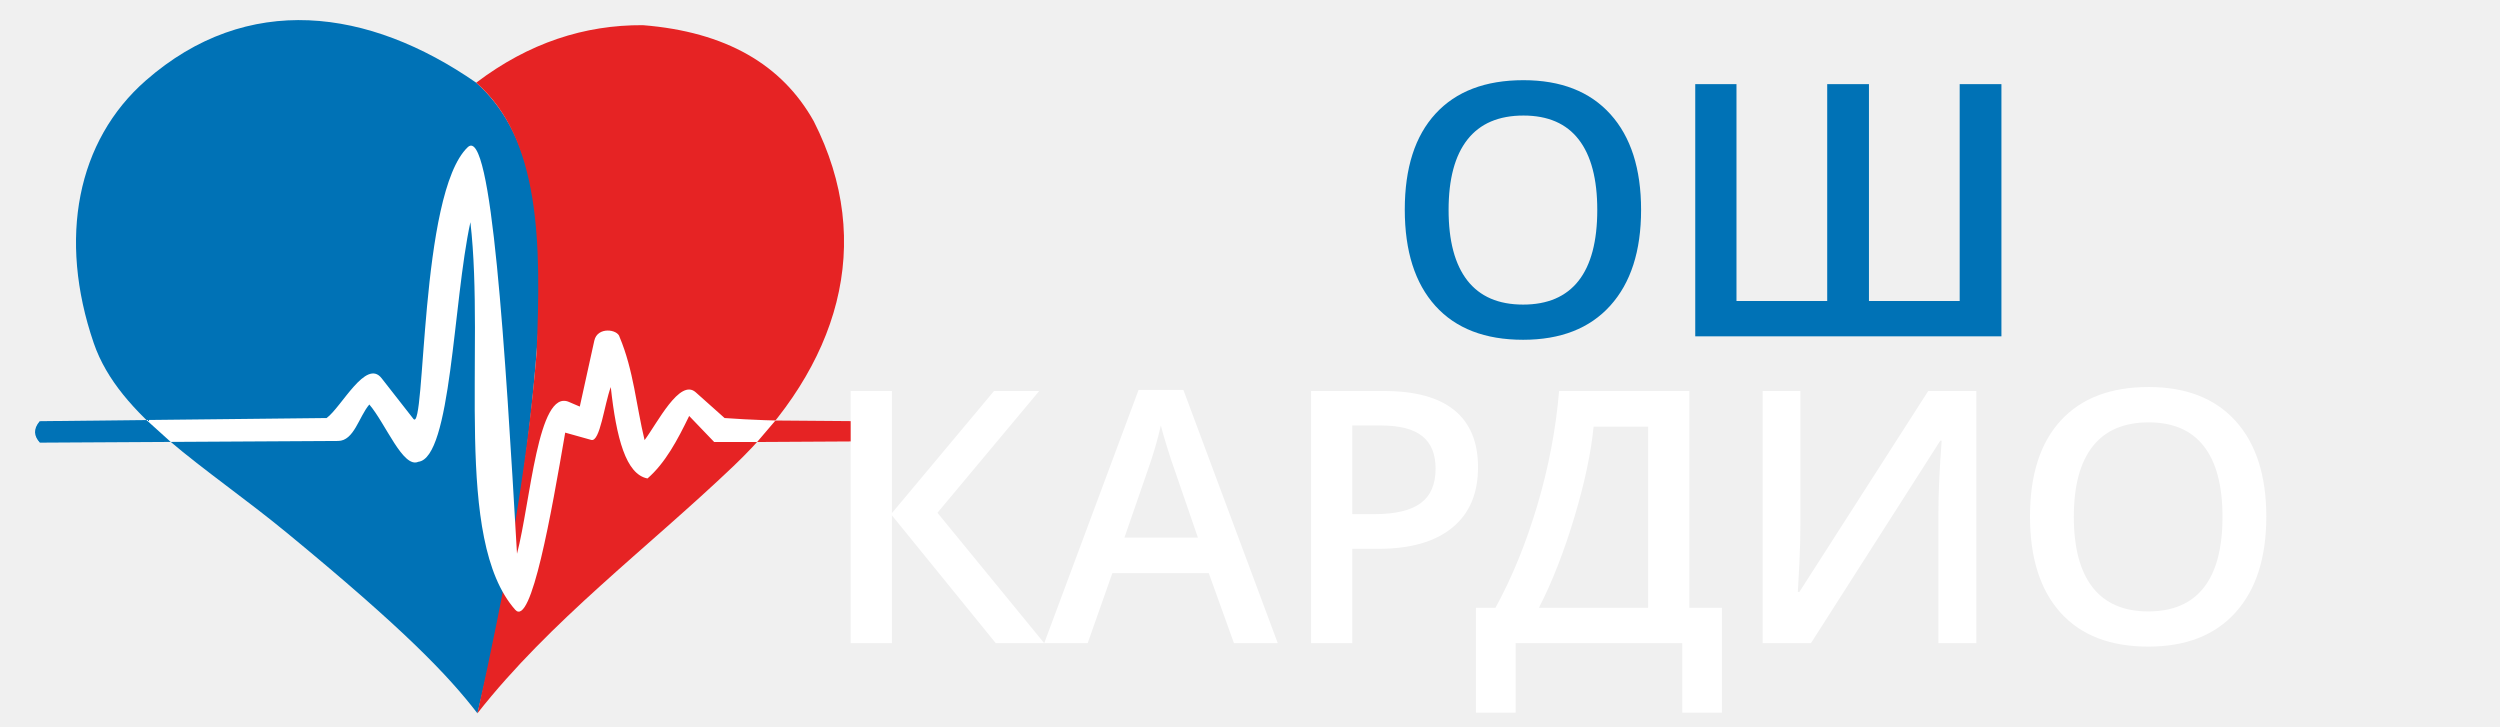
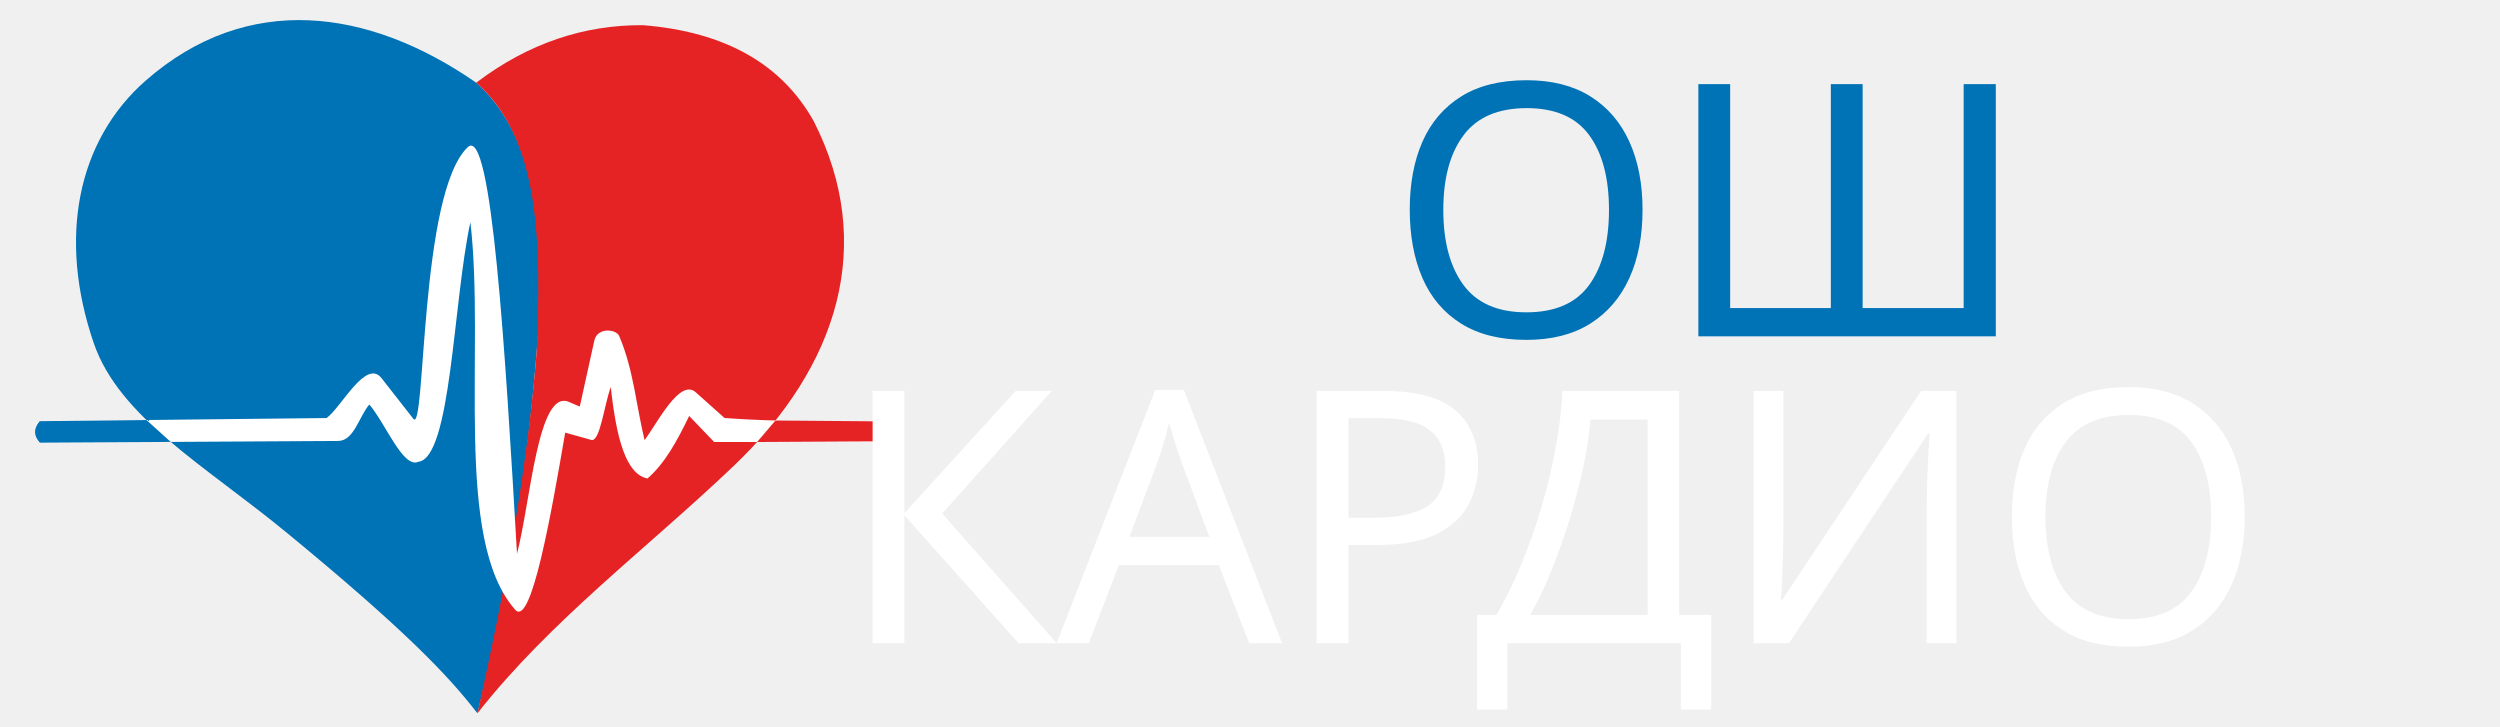
<svg xmlns="http://www.w3.org/2000/svg" version="1.1" id="svg3525" viewBox="0 0 2300 668" height="668" width="2300">
  <defs id="defs3527">
    <clipPath id="clipPath3445" clipPathUnits="userSpaceOnUse">
      <path id="path3447" d="m 0,1000 2000,0 L 2000,0 0,0 0,1000 Z" />
    </clipPath>
  </defs>
  <g transform="translate(0,-384.3623)" id="layer1">
    <g id="g3441" transform="matrix(0.8265539,0,0,-0.8265539,25.86538,1122.104)">
      <g clip-path="url(#clipPath3445)" id="g3443">
        <g transform="translate(131.0359,802.9832)" id="g3449">
          <path id="path3451" style="fill:#0072b6;fill-opacity:1;fill-rule:evenodd;stroke:none" d="m 0,0 c 113.001,98.917 247.989,80.524 367.714,-2.472 58.575,-51.826 77.861,-144.562 69.6,-267.845 -8.063,-120.326 -26.201,-264.304 -68.25,-434.06 -32.784,42.479 -81.063,93.096 -211.927,200.767 -90.899,74.789 -186.666,128.326 -215.132,211.316 C -97.983,-175.714 -76.529,-66.991 0,0" />
        </g>
        <g transform="translate(498.7503,800.5115)" id="g3453">
          <path id="path3455" style="fill:#e62324;fill-opacity:1;fill-rule:evenodd;stroke:none" d="M 0,0 C 58.644,44.447 120.669,64.387 185.494,64.02 277.935,56.629 340.446,20.118 375.71,-42.905 445.132,-179.532 403.432,-315.233 286.467,-426.69 189.336,-519.247 82.858,-598.327 1.349,-701.905 31.458,-567.33 56.425,-433.296 67.179,-300.766 72.426,-179.365 71.665,-62.561 0,0" />
        </g>
        <g transform="translate(12.2074,423.7703)" id="g3457">
          <path id="path3459" style="fill:#ffffff;fill-opacity:1;fill-rule:evenodd;stroke:none" d="m 0,0 320.049,3.479 c 16.645,12.294 43.819,66.53 61.162,44.357 L 416.583,2.611 c 13.93,-17.809 6.539,250.985 60.533,302.333 26.575,25.272 41.784,-226.849 54.833,-452.537 15.177,58.088 23.253,183.809 57.706,169.045 l 12.176,-5.218 16.17,73.411 c 3.492,15.852 26.221,12.688 28.121,4.056 15.651,-37.108 18.553,-76.533 27.83,-114.8 14.226,19.016 39.152,69.085 56.877,53.28 L 763.015,3.479 C 822.177,-0.798 877.749,0 933.889,0.291 c 8.887,0.047 8.309,-23.483 -0.58,-23.483 l -181.89,0 -27.83,28.99 c -12.905,-26.6 -26.49,-52.296 -46.384,-69.576 -23.991,4.581 -34.659,44.63 -40.878,101.752 -7.247,-19.616 -11.988,-61.577 -21.74,-58.847 -9.664,2.706 -19.328,5.412 -28.99,8.117 -15.396,-89.621 -37.771,-217.378 -55.661,-197.131 -69.183,78.299 -33.242,287.58 -49.863,431.37 C 460.746,132.58 458.805,-40.929 422.093,-45.224 405.085,-52.94 385.759,-2.705 367.592,18.553 355.996,5.025 350.622,-21.932 332.804,-22.032 L 0.186,-23.921 C -3.957,-19.873 -8.036,-10.44 0,0" />
        </g>
        <g transform="translate(12.8504,423.7544)" id="g3461">
          <path id="path3463" style="fill:#0072b6;fill-opacity:1;fill-rule:evenodd;stroke:none" d="m 0,0 118.87,1.292 26.999,-24.386 C 97.308,-23.37 48.747,-23.645 0.186,-23.921 -6.44,-16.652 -7.377,-8.772 0,0" />
        </g>
        <g transform="translate(831.8276,424.4991)" id="g3465">
          <path id="path3467" style="fill:#e62324;fill-opacity:1;fill-rule:evenodd;stroke:none" d="m 0,0 116.994,-0.933 c 6.658,-7.311 6.234,-14.727 -0.062,-22.231 L -20.423,-23.937 0,0 Z" />
        </g>
      </g>
    </g>
-     <text id="text3567" y="693.791" x="1608.966" style="font-style:normal;font-variant:normal;font-weight:normal;font-stretch:normal;font-size:40px;line-height:94%;font-family:Ubuntu;-inkscape-font-specification:'Ubuntu, Normal';text-align:start;letter-spacing:0px;word-spacing:0px;writing-mode:lr-tb;text-anchor:start;fill:#e62324;fill-opacity:1;stroke:none;stroke-width:1px;stroke-linecap:butt;stroke-linejoin:miter;stroke-opacity:1" xml:space="preserve">
-       <tspan style="font-style:normal;font-variant:normal;font-weight:600;font-stretch:normal;font-size:325px;line-height:94%;font-family:'Open Sans';-inkscape-font-specification:'Open Sans Semi-Bold';text-align:center;writing-mode:lr-tb;text-anchor:middle;fill:#0072b6;fill-opacity:1" y="693.791" x="1608.966" id="tspan3569">ОШ</tspan>
-       <tspan style="font-style:normal;font-variant:normal;font-weight:600;font-stretch:normal;font-size:287.5px;line-height:94%;font-family:'Open Sans';-inkscape-font-specification:'Open Sans Semi-Bold';text-align:center;writing-mode:lr-tb;text-anchor:middle;fill:#e62324;fill-opacity:1" id="tspan3571" y="999.291" x="1608.966" />
+     <text id="text3567" y="693.791" x="1608.966" style="font-style:normal;font-variant:normal;font-weight:normal;font-stretch:normal;font-size:40px;line-height:94%;font-family:Ubuntu;-inkscape-font-specification:'Ubuntu, Normal';text-align:start;letter-spacing:0px;word-spacing:0px;writing-mode:lr-tb;text-anchor:start;fill:#0072b6;fill-opacity:1;stroke:none;stroke-width:1px;stroke-linecap:butt;stroke-linejoin:miter;stroke-opacity:1;" xml:space="preserve">
+       <tspan style="font-style:normal;font-variant:normal;font-weight:normal;font-stretch:normal;font-size:325px;line-height:94%;font-family:sans-serif;-inkscape-font-specification:sans-serif;text-align:center;writing-mode:lr-tb;text-anchor:middle;fill:#0072b6;fill-opacity:1;" y="693.791" x="1608.966" id="tspan3569">ОШ</tspan>
+       <tspan style="font-style:normal;font-variant:normal;font-weight:normal;font-stretch:normal;font-size:287.5px;line-height:94%;font-family:sans-serif;-inkscape-font-specification:sans-serif;text-align:center;writing-mode:lr-tb;text-anchor:middle;fill:#0072b6;fill-opacity:1;" id="tspan3571" y="999.291" x="1608.966" />
    </text>
-     <text id="text3579" y="976.076" x="1606.856" style="font-style:normal;font-variant:normal;font-weight:normal;font-stretch:normal;font-size:275px;line-height:125%;font-family:Ubuntu;-inkscape-font-specification:'Ubuntu, Normal';text-align:start;letter-spacing:0px;word-spacing:0px;writing-mode:lr-tb;text-anchor:start;fill:#ffffff;fill-opacity:1;stroke:none;stroke-width:1px;stroke-linecap:butt;stroke-linejoin:miter;stroke-opacity:1" xml:space="preserve">
-       <tspan style="font-style:normal;font-variant:normal;font-weight:600;font-stretch:normal;font-size:325px;font-family:'Open Sans';-inkscape-font-specification:'Open Sans Semi-Bold';text-align:center;word-spacing:0px;text-anchor:middle" y="976.076" x="1606.856" id="tspan3581">КАРДИО</tspan>
+     <text id="text3579" y="976.076" x="1606.856" style="font-style:normal;font-variant:normal;font-weight:normal;font-stretch:normal;font-size:275px;line-height:125%;font-family:Ubuntu;-inkscape-font-specification:'Ubuntu, Normal';text-align:start;letter-spacing:0px;word-spacing:0px;writing-mode:lr-tb;text-anchor:start;fill:#0072b6;fill-opacity:1;stroke:none;stroke-width:1px;stroke-linecap:butt;stroke-linejoin:miter;stroke-opacity:1" xml:space="preserve">
+       <tspan style="font-style:normal;font-variant:normal;font-weight:normal;font-stretch:normal;font-size:325px;font-family:sans-serif;-inkscape-font-specification:sans-serif;text-align:center;word-spacing:0px;text-anchor:middle;fill:#ffffff;fill-opacity:1" y="976.076" x="1606.856" id="tspan3581">КАРДИО</tspan>
    </text>
  </g>
</svg>
